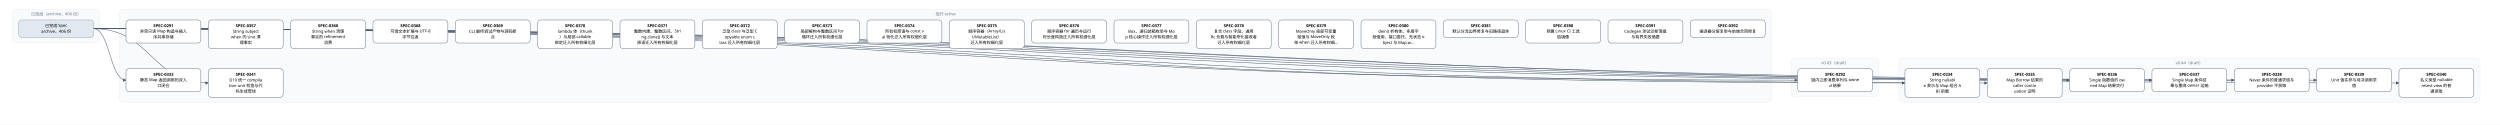
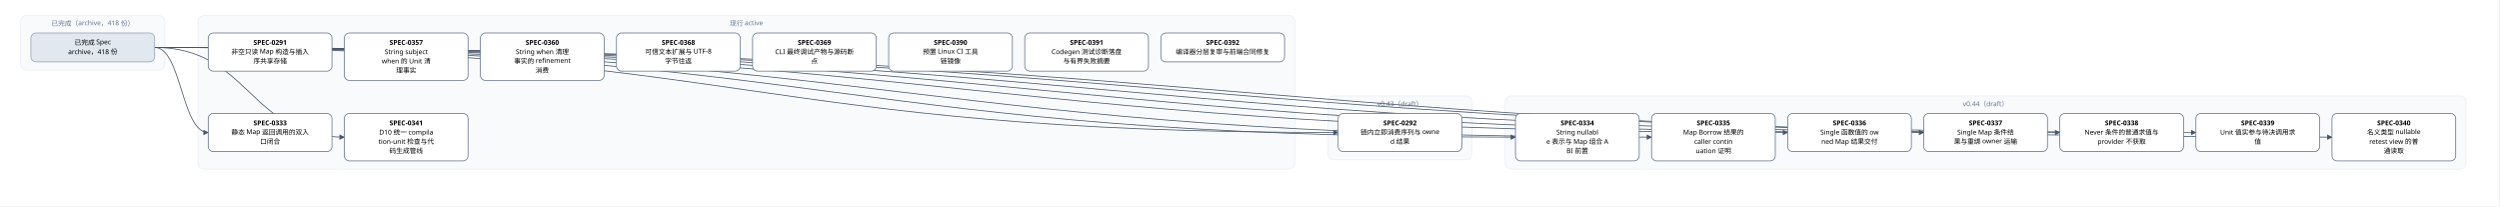
- <svg xmlns="http://www.w3.org/2000/svg" width="8016" height="400" viewBox="0 0 8016 400" font-family="PingFang SC, Microsoft YaHei, sans-serif">
+ <svg xmlns="http://www.w3.org/2000/svg" width="4848" height="400" viewBox="0 0 4848 400" font-family="PingFang SC, Microsoft YaHei, sans-serif">
  <defs>
    <marker id="arrow" viewBox="0 0 10 10" refX="9" refY="5" markerWidth="7" markerHeight="7" orient="auto-start-reverse">
      <path d="M0,0 L10,5 L0,10 z" fill="#475569" />
    </marker>
  </defs>
-   <rect width="8016" height="400" fill="#ffffff" />
+   <rect width="4848" height="400" fill="#ffffff" />
  <rect x="40" y="30" width="280" height="106" rx="12" fill="#f8fafc" stroke="#e2e8f0" />
-   <text x="180" y="50" text-anchor="middle" font-size="13" fill="#64748b">已完成（archive，406 份）</text>
-   <rect x="384" y="30" width="5296" height="298" rx="12" fill="#f8fafc" stroke="#e2e8f0" />
-   <text x="3032" y="50" text-anchor="middle" font-size="13" fill="#64748b">现行 active</text>
-   <rect x="5744" y="186" width="280" height="124" rx="12" fill="#f8fafc" stroke="#e2e8f0" />
-   <text x="5884" y="206" text-anchor="middle" font-size="13" fill="#64748b">v0.43（draft）</text>
-   <rect x="6088" y="186" width="1864" height="142" rx="12" fill="#f8fafc" stroke="#e2e8f0" />
-   <text x="7020" y="206" text-anchor="middle" font-size="13" fill="#64748b">v0.44（draft）</text>
-   <path d="M 300 92 C 3032 92, 3032 257, 5764 257" fill="none" stroke="#475569" stroke-width="1.5" marker-end="url(#arrow)" />
+   <text x="180" y="50" text-anchor="middle" font-size="13" fill="#64748b">已完成（archive，418 份）</text>
+   <rect x="384" y="30" width="2128" height="298" rx="12" fill="#f8fafc" stroke="#e2e8f0" />
+   <text x="1448" y="50" text-anchor="middle" font-size="13" fill="#64748b">现行 active</text>
+   <rect x="2576" y="186" width="280" height="124" rx="12" fill="#f8fafc" stroke="#e2e8f0" />
+   <text x="2716" y="206" text-anchor="middle" font-size="13" fill="#64748b">v0.43（draft）</text>
+   <rect x="2920" y="186" width="1864" height="142" rx="12" fill="#f8fafc" stroke="#e2e8f0" />
+   <text x="3852" y="206" text-anchor="middle" font-size="13" fill="#64748b">v0.44（draft）</text>
+   <path d="M 300 92 C 1448 92, 1448 257, 2596 257" fill="none" stroke="#475569" stroke-width="1.5" marker-end="url(#arrow)" />
  <path d="M 300 92 C 352 92, 352 257, 404 257" fill="none" stroke="#475569" stroke-width="1.5" marker-end="url(#arrow)" />
-   <path d="M 300 92 C 3204 92, 3204 266, 6108 266" fill="none" stroke="#475569" stroke-width="1.5" marker-end="url(#arrow)" />
-   <path d="M 300 92 C 3336 92, 3336 266, 6372 266" fill="none" stroke="#475569" stroke-width="1.5" marker-end="url(#arrow)" />
-   <path d="M 300 92 C 3468 92, 3468 257, 6636 257" fill="none" stroke="#475569" stroke-width="1.5" marker-end="url(#arrow)" />
-   <path d="M 300 92 C 3600 92, 3600 257, 6900 257" fill="none" stroke="#475569" stroke-width="1.5" marker-end="url(#arrow)" />
-   <path d="M 300 92 C 3732 92, 3732 257, 7164 257" fill="none" stroke="#475569" stroke-width="1.5" marker-end="url(#arrow)" />
-   <path d="M 300 92 C 3864 92, 3864 257, 7428 257" fill="none" stroke="#475569" stroke-width="1.5" marker-end="url(#arrow)" />
-   <path d="M 300 92 C 3996 92, 3996 266, 7692 266" fill="none" stroke="#475569" stroke-width="1.5" marker-end="url(#arrow)" />
+   <path d="M 300 92 C 1620 92, 1620 266, 2940 266" fill="none" stroke="#475569" stroke-width="1.5" marker-end="url(#arrow)" />
+   <path d="M 300 92 C 1752 92, 1752 266, 3204 266" fill="none" stroke="#475569" stroke-width="1.5" marker-end="url(#arrow)" />
+   <path d="M 300 92 C 1884 92, 1884 257, 3468 257" fill="none" stroke="#475569" stroke-width="1.5" marker-end="url(#arrow)" />
+   <path d="M 300 92 C 2016 92, 2016 257, 3732 257" fill="none" stroke="#475569" stroke-width="1.5" marker-end="url(#arrow)" />
+   <path d="M 300 92 C 2148 92, 2148 257, 3996 257" fill="none" stroke="#475569" stroke-width="1.5" marker-end="url(#arrow)" />
+   <path d="M 300 92 C 2280 92, 2280 257, 4260 257" fill="none" stroke="#475569" stroke-width="1.5" marker-end="url(#arrow)" />
+   <path d="M 300 92 C 2412 92, 2412 266, 4524 266" fill="none" stroke="#475569" stroke-width="1.5" marker-end="url(#arrow)" />
  <path d="M 300 92 C 484 92, 484 266, 668 266" fill="none" stroke="#475569" stroke-width="1.5" marker-end="url(#arrow)" />
  <rect x="404" y="64" width="240" height="74" rx="10" fill="#ffffff" stroke="#64748b" stroke-width="1.5" />
  <text x="524" y="87" text-anchor="middle" font-size="13" font-weight="600">SPEC-0291</text>
  <text x="524" y="105" text-anchor="middle" font-size="13">非空只读 Map 构造与插入</text>
  <text x="524" y="123" text-anchor="middle" font-size="13">序共享存储</text>
-   <rect x="5764" y="220" width="240" height="74" rx="10" fill="#ffffff" stroke="#64748b" stroke-width="1.5" />
-   <text x="5884" y="243" text-anchor="middle" font-size="13" font-weight="600">SPEC-0292</text>
-   <text x="5884" y="261" text-anchor="middle" font-size="13">链内立即消费序列与 owne</text>
-   <text x="5884" y="279" text-anchor="middle" font-size="13">d 结果</text>
+   <rect x="2596" y="220" width="240" height="74" rx="10" fill="#ffffff" stroke="#64748b" stroke-width="1.5" />
+   <text x="2716" y="243" text-anchor="middle" font-size="13" font-weight="600">SPEC-0292</text>
+   <text x="2716" y="261" text-anchor="middle" font-size="13">链内立即消费序列与 owne</text>
+   <text x="2716" y="279" text-anchor="middle" font-size="13">d 结果</text>
  <rect x="404" y="220" width="240" height="74" rx="10" fill="#ffffff" stroke="#64748b" stroke-width="1.5" />
  <text x="524" y="243" text-anchor="middle" font-size="13" font-weight="600">SPEC-0333</text>
  <text x="524" y="261" text-anchor="middle" font-size="13">静态 Map 返回调用的双入</text>
  <text x="524" y="279" text-anchor="middle" font-size="13">口闭合</text>
-   <rect x="6108" y="220" width="240" height="92" rx="10" fill="#ffffff" stroke="#64748b" stroke-width="1.5" />
-   <text x="6228" y="243" text-anchor="middle" font-size="13" font-weight="600">SPEC-0334</text>
-   <text x="6228" y="261" text-anchor="middle" font-size="13">String nullabl</text>
-   <text x="6228" y="279" text-anchor="middle" font-size="13">e 表示与 Map 组合 A</text>
-   <text x="6228" y="297" text-anchor="middle" font-size="13">BI 前置</text>
-   <rect x="6372" y="220" width="240" height="92" rx="10" fill="#ffffff" stroke="#64748b" stroke-width="1.5" />
-   <text x="6492" y="243" text-anchor="middle" font-size="13" font-weight="600">SPEC-0335</text>
-   <text x="6492" y="261" text-anchor="middle" font-size="13">Map Borrow 结果的</text>
-   <text x="6492" y="279" text-anchor="middle" font-size="13"> caller contin</text>
-   <text x="6492" y="297" text-anchor="middle" font-size="13">uation 证明</text>
-   <rect x="6636" y="220" width="240" height="74" rx="10" fill="#ffffff" stroke="#64748b" stroke-width="1.5" />
-   <text x="6756" y="243" text-anchor="middle" font-size="13" font-weight="600">SPEC-0336</text>
-   <text x="6756" y="261" text-anchor="middle" font-size="13">Single 函数值的 ow</text>
-   <text x="6756" y="279" text-anchor="middle" font-size="13">ned Map 结果交付</text>
-   <rect x="6900" y="220" width="240" height="74" rx="10" fill="#ffffff" stroke="#64748b" stroke-width="1.5" />
-   <text x="7020" y="243" text-anchor="middle" font-size="13" font-weight="600">SPEC-0337</text>
-   <text x="7020" y="261" text-anchor="middle" font-size="13">Single Map 条件结</text>
-   <text x="7020" y="279" text-anchor="middle" font-size="13">果与重绑 owner 运输</text>
-   <rect x="7164" y="220" width="240" height="74" rx="10" fill="#ffffff" stroke="#64748b" stroke-width="1.5" />
-   <text x="7284" y="243" text-anchor="middle" font-size="13" font-weight="600">SPEC-0338</text>
-   <text x="7284" y="261" text-anchor="middle" font-size="13">Never 条件的普通求值与</text>
-   <text x="7284" y="279" text-anchor="middle" font-size="13"> provider 不获取</text>
-   <rect x="7428" y="220" width="240" height="74" rx="10" fill="#ffffff" stroke="#64748b" stroke-width="1.5" />
-   <text x="7548" y="243" text-anchor="middle" font-size="13" font-weight="600">SPEC-0339</text>
-   <text x="7548" y="261" text-anchor="middle" font-size="13">Unit 值实参与待决调用求</text>
-   <text x="7548" y="279" text-anchor="middle" font-size="13">值</text>
-   <rect x="7692" y="220" width="240" height="92" rx="10" fill="#ffffff" stroke="#64748b" stroke-width="1.5" />
-   <text x="7812" y="243" text-anchor="middle" font-size="13" font-weight="600">SPEC-0340</text>
-   <text x="7812" y="261" text-anchor="middle" font-size="13">名义类型 nullable </text>
-   <text x="7812" y="279" text-anchor="middle" font-size="13">retest view 的普</text>
-   <text x="7812" y="297" text-anchor="middle" font-size="13">通读取</text>
+   <rect x="2940" y="220" width="240" height="92" rx="10" fill="#ffffff" stroke="#64748b" stroke-width="1.5" />
+   <text x="3060" y="243" text-anchor="middle" font-size="13" font-weight="600">SPEC-0334</text>
+   <text x="3060" y="261" text-anchor="middle" font-size="13">String nullabl</text>
+   <text x="3060" y="279" text-anchor="middle" font-size="13">e 表示与 Map 组合 A</text>
+   <text x="3060" y="297" text-anchor="middle" font-size="13">BI 前置</text>
+   <rect x="3204" y="220" width="240" height="92" rx="10" fill="#ffffff" stroke="#64748b" stroke-width="1.5" />
+   <text x="3324" y="243" text-anchor="middle" font-size="13" font-weight="600">SPEC-0335</text>
+   <text x="3324" y="261" text-anchor="middle" font-size="13">Map Borrow 结果的</text>
+   <text x="3324" y="279" text-anchor="middle" font-size="13"> caller contin</text>
+   <text x="3324" y="297" text-anchor="middle" font-size="13">uation 证明</text>
+   <rect x="3468" y="220" width="240" height="74" rx="10" fill="#ffffff" stroke="#64748b" stroke-width="1.5" />
+   <text x="3588" y="243" text-anchor="middle" font-size="13" font-weight="600">SPEC-0336</text>
+   <text x="3588" y="261" text-anchor="middle" font-size="13">Single 函数值的 ow</text>
+   <text x="3588" y="279" text-anchor="middle" font-size="13">ned Map 结果交付</text>
+   <rect x="3732" y="220" width="240" height="74" rx="10" fill="#ffffff" stroke="#64748b" stroke-width="1.5" />
+   <text x="3852" y="243" text-anchor="middle" font-size="13" font-weight="600">SPEC-0337</text>
+   <text x="3852" y="261" text-anchor="middle" font-size="13">Single Map 条件结</text>
+   <text x="3852" y="279" text-anchor="middle" font-size="13">果与重绑 owner 运输</text>
+   <rect x="3996" y="220" width="240" height="74" rx="10" fill="#ffffff" stroke="#64748b" stroke-width="1.5" />
+   <text x="4116" y="243" text-anchor="middle" font-size="13" font-weight="600">SPEC-0338</text>
+   <text x="4116" y="261" text-anchor="middle" font-size="13">Never 条件的普通求值与</text>
+   <text x="4116" y="279" text-anchor="middle" font-size="13"> provider 不获取</text>
+   <rect x="4260" y="220" width="240" height="74" rx="10" fill="#ffffff" stroke="#64748b" stroke-width="1.5" />
+   <text x="4380" y="243" text-anchor="middle" font-size="13" font-weight="600">SPEC-0339</text>
+   <text x="4380" y="261" text-anchor="middle" font-size="13">Unit 值实参与待决调用求</text>
+   <text x="4380" y="279" text-anchor="middle" font-size="13">值</text>
+   <rect x="4524" y="220" width="240" height="92" rx="10" fill="#ffffff" stroke="#64748b" stroke-width="1.5" />
+   <text x="4644" y="243" text-anchor="middle" font-size="13" font-weight="600">SPEC-0340</text>
+   <text x="4644" y="261" text-anchor="middle" font-size="13">名义类型 nullable </text>
+   <text x="4644" y="279" text-anchor="middle" font-size="13">retest view 的普</text>
+   <text x="4644" y="297" text-anchor="middle" font-size="13">通读取</text>
  <rect x="668" y="220" width="240" height="92" rx="10" fill="#ffffff" stroke="#64748b" stroke-width="1.5" />
  <text x="788" y="243" text-anchor="middle" font-size="13" font-weight="600">SPEC-0341</text>
  <text x="788" y="261" text-anchor="middle" font-size="13">D10 统一 compila</text>
  <text x="788" y="279" text-anchor="middle" font-size="13">tion-unit 检查与代</text>
  <text x="788" y="297" text-anchor="middle" font-size="13">码生成管线</text>
  <rect x="668" y="64" width="240" height="92" rx="10" fill="#ffffff" stroke="#64748b" stroke-width="1.5" />
  <text x="788" y="87" text-anchor="middle" font-size="13" font-weight="600">SPEC-0357</text>
  <text x="788" y="105" text-anchor="middle" font-size="13">String subject</text>
  <text x="788" y="123" text-anchor="middle" font-size="13"> when 的 Unit 清</text>
  <text x="788" y="141" text-anchor="middle" font-size="13">理事实</text>
  <rect x="932" y="64" width="240" height="92" rx="10" fill="#ffffff" stroke="#64748b" stroke-width="1.5" />
  <text x="1052" y="87" text-anchor="middle" font-size="13" font-weight="600">SPEC-0360</text>
  <text x="1052" y="105" text-anchor="middle" font-size="13">String when 清理</text>
  <text x="1052" y="123" text-anchor="middle" font-size="13">事实的 refinement</text>
  <text x="1052" y="141" text-anchor="middle" font-size="13"> 消费</text>
  <rect x="1196" y="64" width="240" height="74" rx="10" fill="#ffffff" stroke="#64748b" stroke-width="1.5" />
  <text x="1316" y="87" text-anchor="middle" font-size="13" font-weight="600">SPEC-0368</text>
  <text x="1316" y="105" text-anchor="middle" font-size="13">可信文本扩展与 UTF-8 </text>
  <text x="1316" y="123" text-anchor="middle" font-size="13">字节往返</text>
  <rect x="1460" y="64" width="240" height="74" rx="10" fill="#ffffff" stroke="#64748b" stroke-width="1.5" />
  <text x="1580" y="87" text-anchor="middle" font-size="13" font-weight="600">SPEC-0369</text>
  <text x="1580" y="105" text-anchor="middle" font-size="13">CLI 最终调试产物与源码断</text>
  <text x="1580" y="123" text-anchor="middle" font-size="13">点</text>
-   <rect x="1724" y="64" width="240" height="92" rx="10" fill="#ffffff" stroke="#64748b" stroke-width="1.5" />
-   <text x="1844" y="87" text-anchor="middle" font-size="13" font-weight="600">SPEC-0370</text>
-   <text x="1844" y="105" text-anchor="middle" font-size="13">lambda 体（thunk</text>
-   <text x="1844" y="123" text-anchor="middle" font-size="13">）与局部 callable </text>
-   <text x="1844" y="141" text-anchor="middle" font-size="13">绑定迁入所有权细化层</text>
-   <rect x="1988" y="64" width="240" height="92" rx="10" fill="#ffffff" stroke="#64748b" stroke-width="1.5" />
-   <text x="2108" y="87" text-anchor="middle" font-size="13" font-weight="600">SPEC-0371</text>
-   <text x="2108" y="105" text-anchor="middle" font-size="13">整数内建、整数区间、Stri</text>
-   <text x="2108" y="123" text-anchor="middle" font-size="13">ng.clone() 与文本</text>
-   <text x="2108" y="141" text-anchor="middle" font-size="13">原语迁入所有权细化层</text>
-   <rect x="2252" y="64" width="240" height="92" rx="10" fill="#ffffff" stroke="#64748b" stroke-width="1.5" />
-   <text x="2372" y="87" text-anchor="middle" font-size="13" font-weight="600">SPEC-0372</text>
-   <text x="2372" y="105" text-anchor="middle" font-size="13">泛型 class 与泛型 C</text>
-   <text x="2372" y="123" text-anchor="middle" font-size="13">opyable enum c</text>
-   <text x="2372" y="141" text-anchor="middle" font-size="13">lass 迁入所有权细化层</text>
-   <rect x="2516" y="64" width="240" height="74" rx="10" fill="#ffffff" stroke="#64748b" stroke-width="1.5" />
-   <text x="2636" y="87" text-anchor="middle" font-size="13" font-weight="600">SPEC-0373</text>
-   <text x="2636" y="105" text-anchor="middle" font-size="13">局部解构与整数区间 for </text>
-   <text x="2636" y="123" text-anchor="middle" font-size="13">循环迁入所有权细化层</text>
-   <rect x="2780" y="64" width="240" height="74" rx="10" fill="#ffffff" stroke="#64748b" stroke-width="1.5" />
-   <text x="2900" y="87" text-anchor="middle" font-size="13" font-weight="600">SPEC-0374</text>
-   <text x="2900" y="105" text-anchor="middle" font-size="13">所有权原语与 const v</text>
-   <text x="2900" y="123" text-anchor="middle" font-size="13">al 物化迁入所有权细化层</text>
-   <rect x="3044" y="64" width="240" height="92" rx="10" fill="#ffffff" stroke="#64748b" stroke-width="1.5" />
-   <text x="3164" y="87" text-anchor="middle" font-size="13" font-weight="600">SPEC-0375</text>
-   <text x="3164" y="105" text-anchor="middle" font-size="13">顺序容器（Array/Lis</text>
-   <text x="3164" y="123" text-anchor="middle" font-size="13">t/MutableList）</text>
-   <text x="3164" y="141" text-anchor="middle" font-size="13">迁入所有权细化层</text>
-   <rect x="3308" y="64" width="240" height="74" rx="10" fill="#ffffff" stroke="#64748b" stroke-width="1.5" />
-   <text x="3428" y="87" text-anchor="middle" font-size="13" font-weight="600">SPEC-0376</text>
-   <text x="3428" y="105" text-anchor="middle" font-size="13">顺序容器 for 遍历与运行</text>
-   <text x="3428" y="123" text-anchor="middle" font-size="13">时长度构造迁入所有权细化层</text>
-   <rect x="3572" y="64" width="240" height="74" rx="10" fill="#ffffff" stroke="#64748b" stroke-width="1.5" />
-   <text x="3692" y="87" text-anchor="middle" font-size="13" font-weight="600">SPEC-0377</text>
-   <text x="3692" y="105" text-anchor="middle" font-size="13">Box、递归装箱枚举与 Ma</text>
-   <text x="3692" y="123" text-anchor="middle" font-size="13">p 核心操作迁入所有权细化层</text>
-   <rect x="3836" y="64" width="240" height="92" rx="10" fill="#ffffff" stroke="#64748b" stroke-width="1.5" />
-   <text x="3956" y="87" text-anchor="middle" font-size="13" font-weight="600">SPEC-0378</text>
-   <text x="3956" y="105" text-anchor="middle" font-size="13">复合 class 字段、通用</text>
-   <text x="3956" y="123" text-anchor="middle" font-size="13"> Rc 负载与智能窄化接收者</text>
-   <text x="3956" y="141" text-anchor="middle" font-size="13">迁入所有权细化层</text>
-   <rect x="4100" y="64" width="240" height="92" rx="10" fill="#ffffff" stroke="#64748b" stroke-width="1.5" />
-   <text x="4220" y="87" text-anchor="middle" font-size="13" font-weight="600">SPEC-0379</text>
-   <text x="4220" y="105" text-anchor="middle" font-size="13">MoveOnly 局部可变重</text>
-   <text x="4220" y="123" text-anchor="middle" font-size="13">赋值与 MoveOnly 枚</text>
-   <text x="4220" y="141" text-anchor="middle" font-size="13">举 when 迁入所有权细…</text>
-   <rect x="4364" y="64" width="240" height="92" rx="10" fill="#ffffff" stroke="#64748b" stroke-width="1.5" />
-   <text x="4484" y="87" text-anchor="middle" font-size="13" font-weight="600">SPEC-0380</text>
-   <text x="4484" y="105" text-anchor="middle" font-size="13">deinit 析构体、多层字</text>
-   <text x="4484" y="123" text-anchor="middle" font-size="13">段借用、接口委托、无状态 o</text>
-   <text x="4484" y="141" text-anchor="middle" font-size="13">bject 与 Map.w…</text>
-   <rect x="4628" y="64" width="240" height="56" rx="10" fill="#ffffff" stroke="#64748b" stroke-width="1.5" />
-   <text x="4748" y="87" text-anchor="middle" font-size="13" font-weight="600">SPEC-0381</text>
-   <text x="4748" y="105" text-anchor="middle" font-size="13">默认分流边界修复与旧路径退休</text>
-   <rect x="4892" y="64" width="240" height="74" rx="10" fill="#ffffff" stroke="#64748b" stroke-width="1.5" />
-   <text x="5012" y="87" text-anchor="middle" font-size="13" font-weight="600">SPEC-0390</text>
-   <text x="5012" y="105" text-anchor="middle" font-size="13">预置 Linux CI 工具</text>
-   <text x="5012" y="123" text-anchor="middle" font-size="13">链镜像</text>
-   <rect x="5156" y="64" width="240" height="74" rx="10" fill="#ffffff" stroke="#64748b" stroke-width="1.5" />
-   <text x="5276" y="87" text-anchor="middle" font-size="13" font-weight="600">SPEC-0391</text>
-   <text x="5276" y="105" text-anchor="middle" font-size="13">Codegen 测试诊断落盘</text>
-   <text x="5276" y="123" text-anchor="middle" font-size="13">与有界失败摘要</text>
-   <rect x="5420" y="64" width="240" height="56" rx="10" fill="#ffffff" stroke="#64748b" stroke-width="1.5" />
-   <text x="5540" y="87" text-anchor="middle" font-size="13" font-weight="600">SPEC-0392</text>
-   <text x="5540" y="105" text-anchor="middle" font-size="13">编译器分层复审与前端合同修复</text>
+   <rect x="1724" y="64" width="240" height="74" rx="10" fill="#ffffff" stroke="#64748b" stroke-width="1.5" />
+   <text x="1844" y="87" text-anchor="middle" font-size="13" font-weight="600">SPEC-0390</text>
+   <text x="1844" y="105" text-anchor="middle" font-size="13">预置 Linux CI 工具</text>
+   <text x="1844" y="123" text-anchor="middle" font-size="13">链镜像</text>
+   <rect x="1988" y="64" width="240" height="74" rx="10" fill="#ffffff" stroke="#64748b" stroke-width="1.5" />
+   <text x="2108" y="87" text-anchor="middle" font-size="13" font-weight="600">SPEC-0391</text>
+   <text x="2108" y="105" text-anchor="middle" font-size="13">Codegen 测试诊断落盘</text>
+   <text x="2108" y="123" text-anchor="middle" font-size="13">与有界失败摘要</text>
+   <rect x="2252" y="64" width="240" height="56" rx="10" fill="#ffffff" stroke="#64748b" stroke-width="1.5" />
+   <text x="2372" y="87" text-anchor="middle" font-size="13" font-weight="600">SPEC-0392</text>
+   <text x="2372" y="105" text-anchor="middle" font-size="13">编译器分层复审与前端合同修复</text>
  <rect x="60" y="64" width="240" height="56" rx="10" fill="#e2e8f0" stroke="#94a3b8" stroke-width="1.5" />
  <text x="180" y="87" text-anchor="middle" font-size="13">已完成 Spec</text>
-   <text x="180" y="105" text-anchor="middle" font-size="13">archive，406 份</text>
+   <text x="180" y="105" text-anchor="middle" font-size="13">archive，418 份</text>
</svg>
